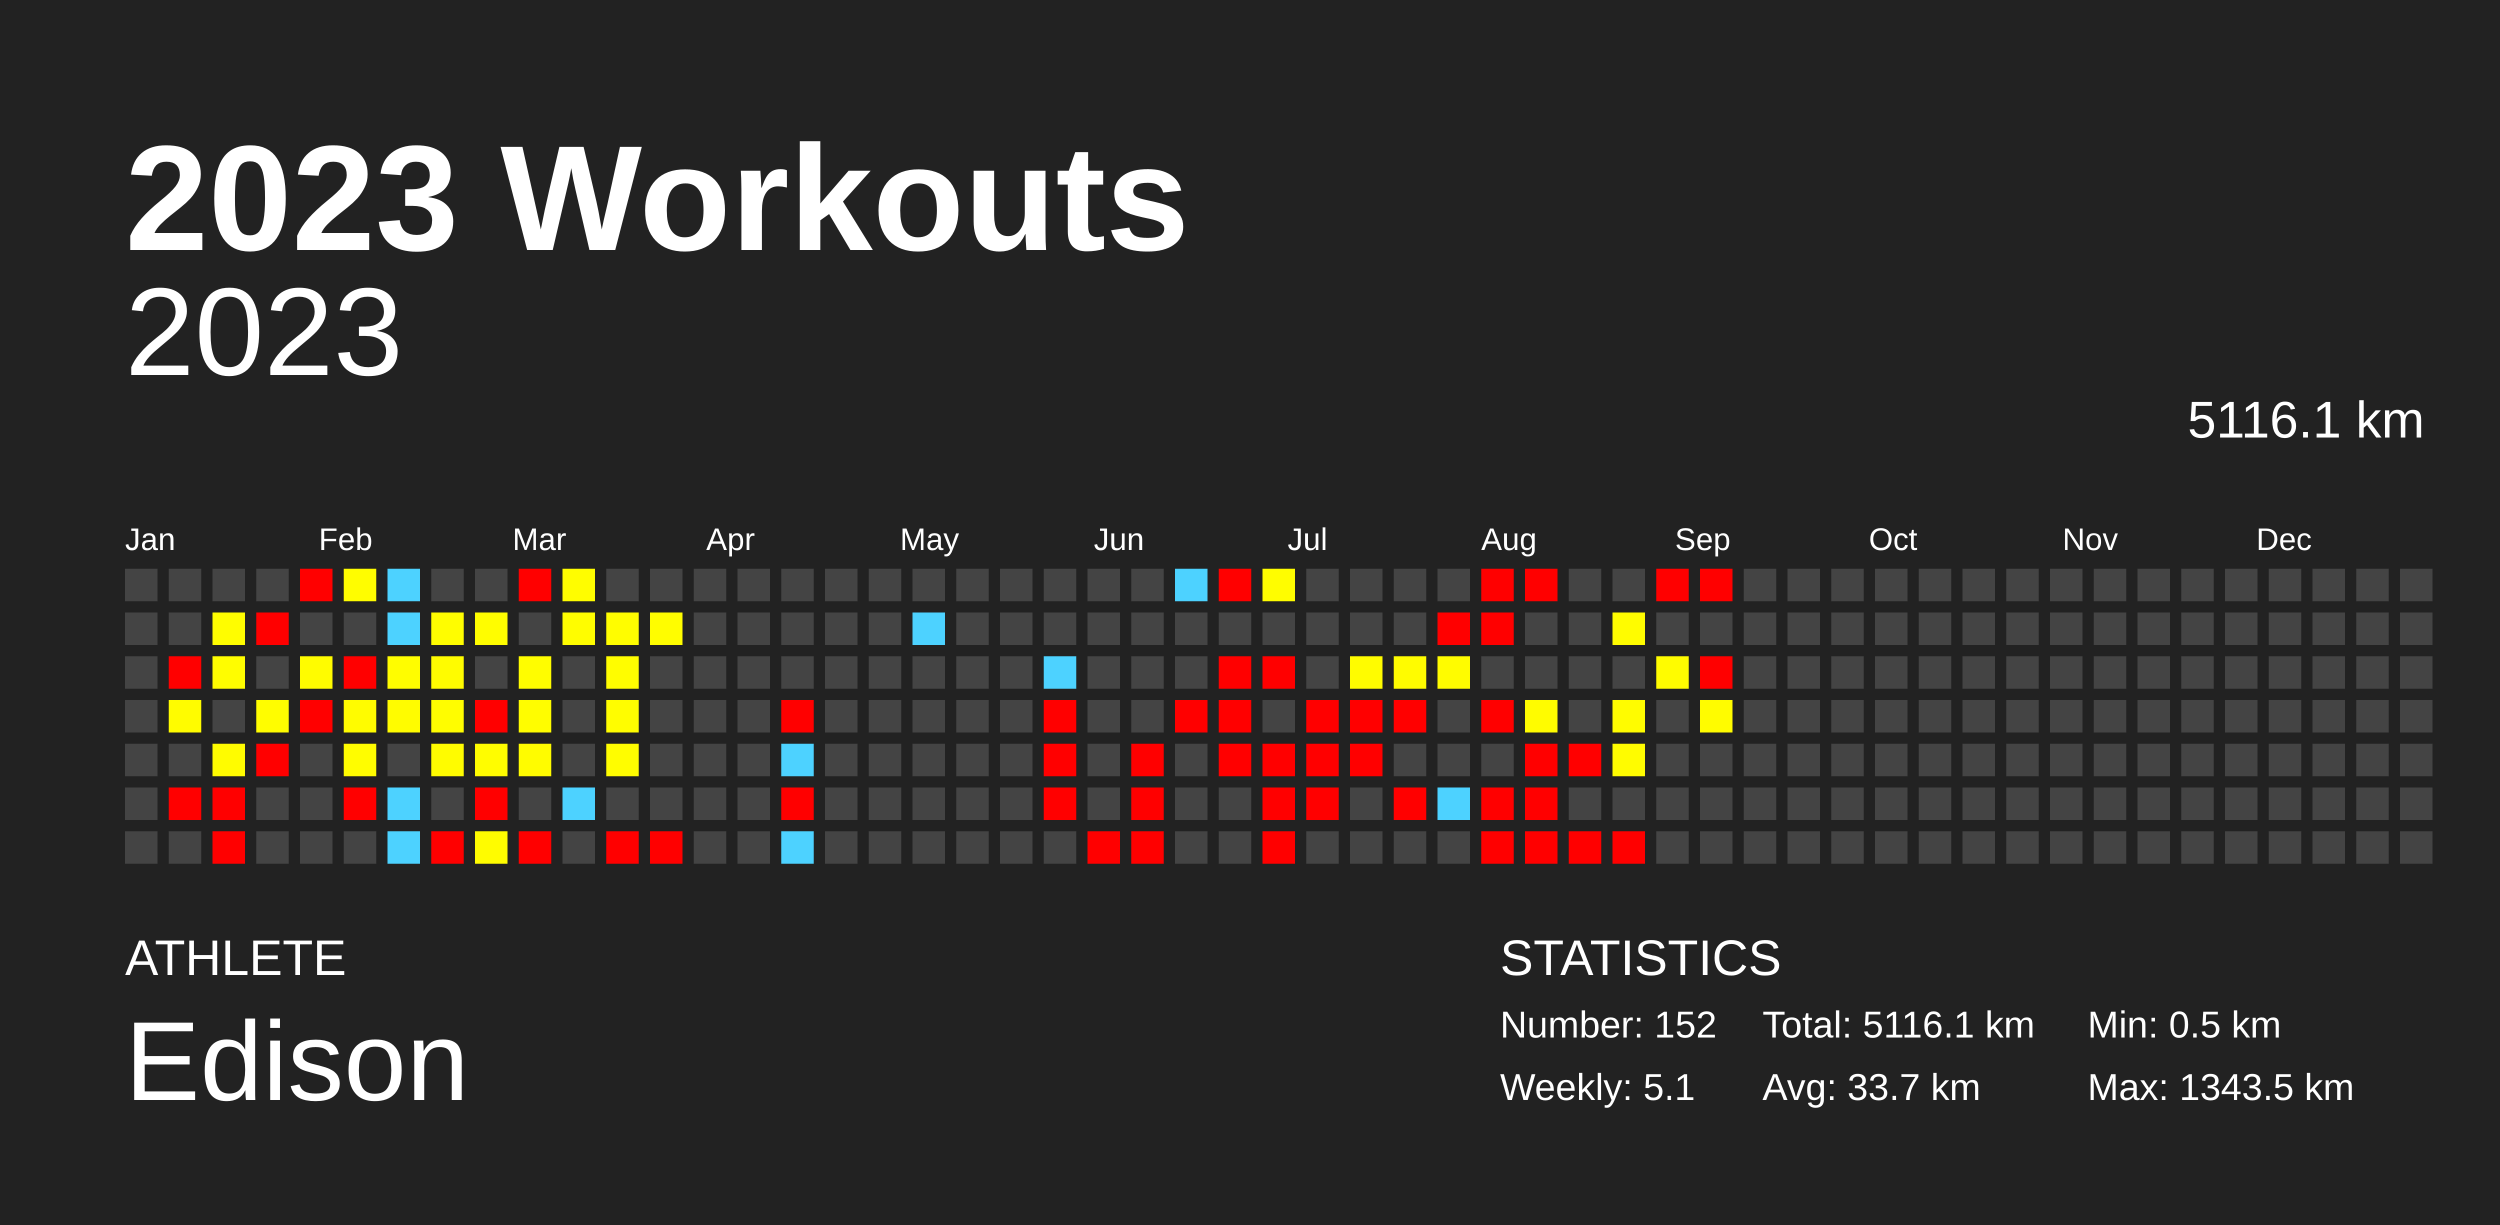
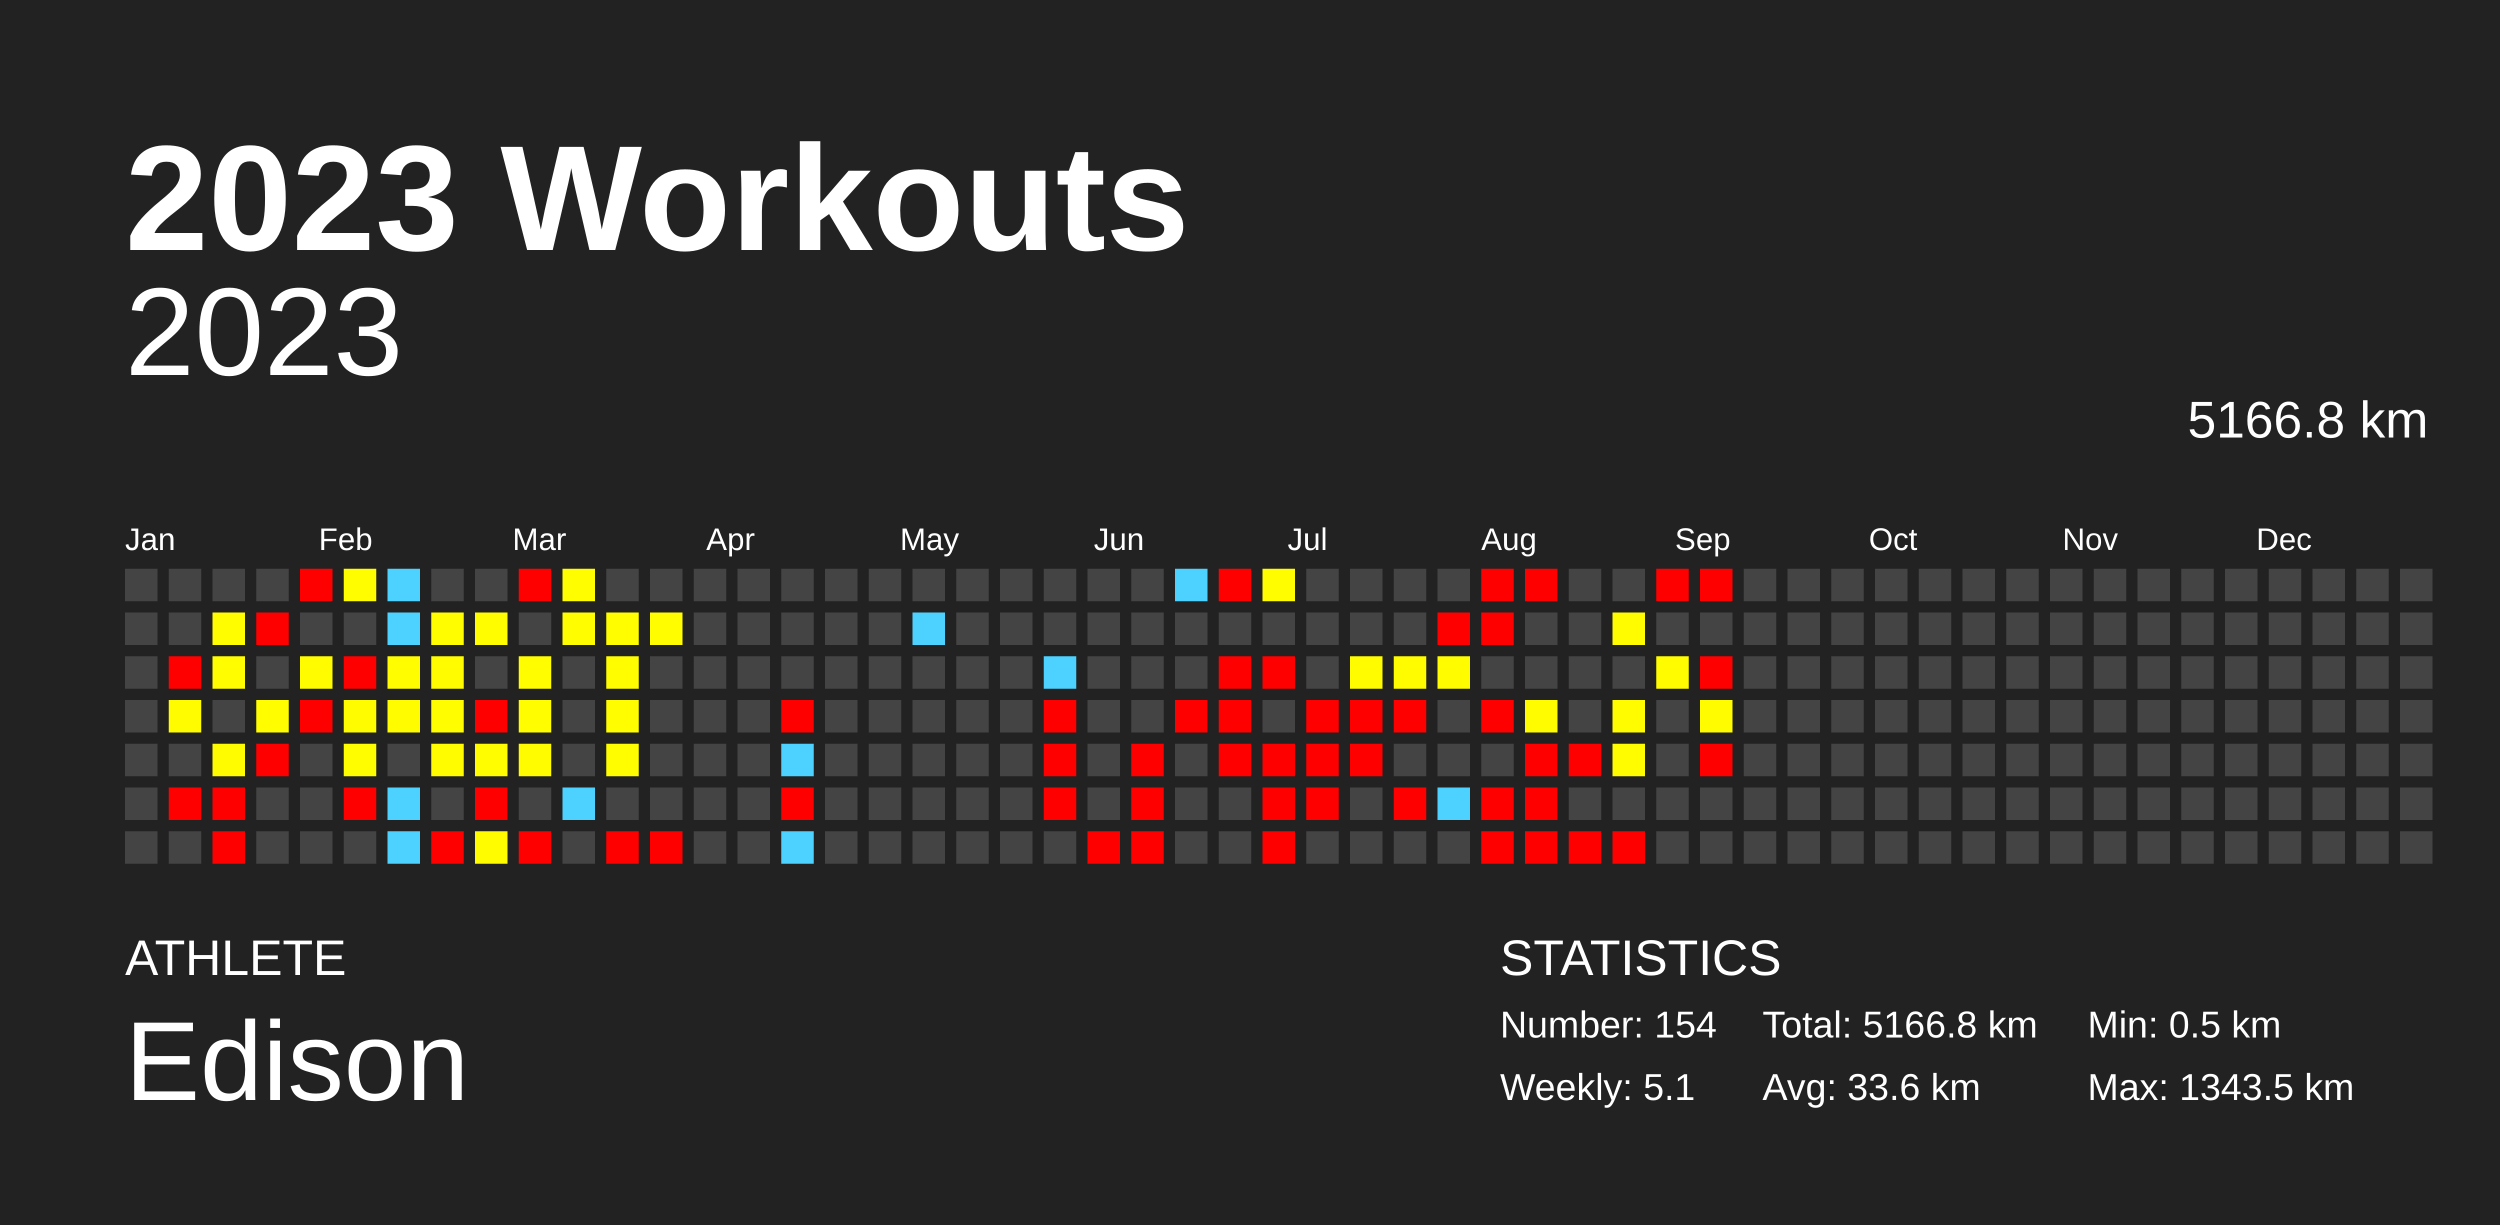
<svg xmlns="http://www.w3.org/2000/svg" baseProfile="full" height="98mm" version="1.1" viewBox="0,0,200,98" width="200mm">
  <defs />
  <rect fill="#222222" height="98" width="200" x="0" y="0" />
  <text fill="#FFFFFF" style="font-size:12px; font-family:Arial; font-weight:bold;" x="10" y="20">2023 Workouts</text>
  <text fill="#FFFFFF" style="font-size:4px; font-family:Arial" x="10" y="78">ATHLETE</text>
  <text fill="#FFFFFF" style="font-size:9px; font-family:Arial" x="10" y="88">Edison</text>
  <text fill="#FFFFFF" style="font-size:4px; font-family:Arial" x="120" y="78">STATISTICS</text>
-   <text fill="#FFFFFF" style="font-size:3px; font-family:Arial" x="120" y="83">Number: 152</text>
+   <text fill="#FFFFFF" style="font-size:3px; font-family:Arial" x="120" y="83">Number: 154</text>
  <text fill="#FFFFFF" style="font-size:3px; font-family:Arial" x="120" y="88">Weekly: 5.1</text>
-   <text fill="#FFFFFF" style="font-size:3px; font-family:Arial" x="141" y="83">Total: 5116.1 km</text>
-   <text fill="#FFFFFF" style="font-size:3px; font-family:Arial" x="141" y="88">Avg: 33.7 km</text>
+   <text fill="#FFFFFF" style="font-size:3px; font-family:Arial" x="141" y="83">Total: 5166.8 km</text>
+   <text fill="#FFFFFF" style="font-size:3px; font-family:Arial" x="141" y="88">Avg: 33.6 km</text>
  <text fill="#FFFFFF" style="font-size:3px; font-family:Arial" x="167" y="83">Min: 0.5 km</text>
  <text fill="#FFFFFF" style="font-size:3px; font-family:Arial" x="167" y="88">Max: 1343.5 km</text>
  <text alignment-baseline="hanging" fill="#FFFFFF" style="font-size:10.0px; font-family:Arial;" x="10" y="30">2023</text>
-   <text alignment-baseline="hanging" fill="#FFFFFF" style="font-size:4.125px; font-family:Arial;" x="175" y="35">5116.1 km</text>
+   <text alignment-baseline="hanging" fill="#FFFFFF" style="font-size:4.125px; font-family:Arial;" x="175" y="35">5166.8 km</text>
  <text fill="#FFFFFF" style="font-size:2.5px; font-family:Arial" x="10.0" y="44">Jan</text>
  <text fill="#FFFFFF" style="font-size:2.5px; font-family:Arial" x="25.5" y="44">Feb</text>
  <text fill="#FFFFFF" style="font-size:2.5px; font-family:Arial" x="41.0" y="44">Mar</text>
  <text fill="#FFFFFF" style="font-size:2.5px; font-family:Arial" x="56.5" y="44">Apr</text>
  <text fill="#FFFFFF" style="font-size:2.5px; font-family:Arial" x="72.0" y="44">May</text>
  <text fill="#FFFFFF" style="font-size:2.5px; font-family:Arial" x="87.5" y="44">Jun</text>
  <text fill="#FFFFFF" style="font-size:2.5px; font-family:Arial" x="103.0" y="44">Jul</text>
  <text fill="#FFFFFF" style="font-size:2.5px; font-family:Arial" x="118.5" y="44">Aug</text>
  <text fill="#FFFFFF" style="font-size:2.5px; font-family:Arial" x="134.0" y="44">Sep</text>
  <text fill="#FFFFFF" style="font-size:2.5px; font-family:Arial" x="149.5" y="44">Oct</text>
  <text fill="#FFFFFF" style="font-size:2.5px; font-family:Arial" x="165.0" y="44">Nov</text>
  <text fill="#FFFFFF" style="font-size:2.5px; font-family:Arial" x="180.5" y="44">Dec</text>
  <rect fill="#444444" height="2.6" width="2.6" x="10.0" y="45.5" />
  <rect fill="#444444" height="2.6" width="2.6" x="10.0" y="49.0" />
  <rect fill="#444444" height="2.6" width="2.6" x="10.0" y="52.5" />
  <rect fill="#444444" height="2.6" width="2.6" x="10.0" y="56.0" />
  <rect fill="#444444" height="2.6" width="2.6" x="10.0" y="59.5" />
  <rect fill="#444444" height="2.6" width="2.6" x="10.0" y="63.0" />
  <rect fill="#444444" height="2.6" width="2.6" x="10.0" y="66.5" />
  <rect fill="#444444" height="2.6" width="2.6" x="13.5" y="45.5" />
  <rect fill="#444444" height="2.6" width="2.6" x="13.5" y="49.0" />
  <rect fill="red" height="2.6" width="2.6" x="13.5" y="52.5" />
  <rect fill="#fffc00" height="2.6" width="2.6" x="13.5" y="56.0" />
  <rect fill="#444444" height="2.6" width="2.6" x="13.5" y="59.5" />
  <rect fill="red" height="2.6" width="2.6" x="13.5" y="63.0" />
  <rect fill="#444444" height="2.6" width="2.6" x="13.5" y="66.5" />
  <rect fill="#444444" height="2.6" width="2.6" x="17.0" y="45.5" />
  <rect fill="#fffd00" height="2.6" width="2.6" x="17.0" y="49.0" />
  <rect fill="#fffd00" height="2.6" width="2.6" x="17.0" y="52.5" />
  <rect fill="#444444" height="2.6" width="2.6" x="17.0" y="56.0" />
  <rect fill="#fffc00" height="2.6" width="2.6" x="17.0" y="59.5" />
  <rect fill="red" height="2.6" width="2.6" x="17.0" y="63.0" />
  <rect fill="red" height="2.6" width="2.6" x="17.0" y="66.5" />
  <rect fill="#444444" height="2.6" width="2.6" x="20.5" y="45.5" />
  <rect fill="red" height="2.6" width="2.6" x="20.5" y="49.0" />
  <rect fill="#444444" height="2.6" width="2.6" x="20.5" y="52.5" />
  <rect fill="#fffd00" height="2.6" width="2.6" x="20.5" y="56.0" />
  <rect fill="red" height="2.6" width="2.6" x="20.5" y="59.5" />
  <rect fill="#444444" height="2.6" width="2.6" x="20.5" y="63.0" />
  <rect fill="#444444" height="2.6" width="2.6" x="20.5" y="66.5" />
  <rect fill="red" height="2.6" width="2.6" x="24.0" y="45.5" />
  <rect fill="#444444" height="2.6" width="2.6" x="24.0" y="49.0" />
  <rect fill="#fffc00" height="2.6" width="2.6" x="24.0" y="52.5" />
  <rect fill="red" height="2.6" width="2.6" x="24.0" y="56.0" />
  <rect fill="#444444" height="2.6" width="2.6" x="24.0" y="59.5" />
  <rect fill="#444444" height="2.6" width="2.6" x="24.0" y="63.0" />
  <rect fill="#444444" height="2.6" width="2.6" x="24.0" y="66.5" />
  <rect fill="#fffd00" height="2.6" width="2.6" x="27.5" y="45.5" />
  <rect fill="#444444" height="2.6" width="2.6" x="27.5" y="49.0" />
  <rect fill="red" height="2.6" width="2.6" x="27.5" y="52.5" />
  <rect fill="#fffc00" height="2.6" width="2.6" x="27.5" y="56.0" />
  <rect fill="#fffd00" height="2.6" width="2.6" x="27.5" y="59.5" />
  <rect fill="red" height="2.6" width="2.6" x="27.5" y="63.0" />
  <rect fill="#444444" height="2.6" width="2.6" x="27.5" y="66.5" />
  <rect fill="#4dd2ff" height="2.6" width="2.6" x="31.0" y="45.5" />
  <rect fill="#4dd2ff" height="2.6" width="2.6" x="31.0" y="49.0" />
  <rect fill="#fffd00" height="2.6" width="2.6" x="31.0" y="52.5" />
  <rect fill="#fffc00" height="2.6" width="2.6" x="31.0" y="56.0" />
  <rect fill="#444444" height="2.6" width="2.6" x="31.0" y="59.5" />
  <rect fill="#4dd2ff" height="2.6" width="2.6" x="31.0" y="63.0" />
  <rect fill="#4dd2ff" height="2.6" width="2.6" x="31.0" y="66.5" />
  <rect fill="#444444" height="2.6" width="2.6" x="34.5" y="45.5" />
  <rect fill="#fffd00" height="2.6" width="2.6" x="34.5" y="49.0" />
  <rect fill="#fffc00" height="2.6" width="2.6" x="34.5" y="52.5" />
  <rect fill="#fffd00" height="2.6" width="2.6" x="34.5" y="56.0" />
  <rect fill="#fffc00" height="2.6" width="2.6" x="34.5" y="59.5" />
  <rect fill="#444444" height="2.6" width="2.6" x="34.5" y="63.0" />
  <rect fill="red" height="2.6" width="2.6" x="34.5" y="66.5" />
  <rect fill="#444444" height="2.6" width="2.6" x="38.0" y="45.5" />
  <rect fill="#fffd00" height="2.6" width="2.6" x="38.0" y="49.0" />
  <rect fill="#444444" height="2.6" width="2.6" x="38.0" y="52.5" />
  <rect fill="red" height="2.6" width="2.6" x="38.0" y="56.0" />
  <rect fill="#fffd00" height="2.6" width="2.6" x="38.0" y="59.5" />
  <rect fill="red" height="2.6" width="2.6" x="38.0" y="63.0" />
  <rect fill="#fffc00" height="2.6" width="2.6" x="38.0" y="66.5" />
  <rect fill="red" height="2.6" width="2.6" x="41.5" y="45.5" />
  <rect fill="#444444" height="2.6" width="2.6" x="41.5" y="49.0" />
  <rect fill="#fffd00" height="2.6" width="2.6" x="41.5" y="52.5" />
  <rect fill="#fffd00" height="2.6" width="2.6" x="41.5" y="56.0" />
  <rect fill="#fffc00" height="2.6" width="2.6" x="41.5" y="59.5" />
  <rect fill="#444444" height="2.6" width="2.6" x="41.5" y="63.0" />
  <rect fill="red" height="2.6" width="2.6" x="41.5" y="66.5" />
  <rect fill="#fffd00" height="2.6" width="2.6" x="45.0" y="45.5" />
  <rect fill="#fffd00" height="2.6" width="2.6" x="45.0" y="49.0" />
  <rect fill="#444444" height="2.6" width="2.6" x="45.0" y="52.5" />
  <rect fill="#444444" height="2.6" width="2.6" x="45.0" y="56.0" />
  <rect fill="#444444" height="2.6" width="2.6" x="45.0" y="59.5" />
  <rect fill="#4dd2ff" height="2.6" width="2.6" x="45.0" y="63.0" />
  <rect fill="#444444" height="2.6" width="2.6" x="45.0" y="66.5" />
  <rect fill="#444444" height="2.6" width="2.6" x="48.5" y="45.5" />
  <rect fill="#fffd00" height="2.6" width="2.6" x="48.5" y="49.0" />
  <rect fill="#fffd00" height="2.6" width="2.6" x="48.5" y="52.5" />
  <rect fill="#fffd00" height="2.6" width="2.6" x="48.5" y="56.0" />
  <rect fill="#fffd00" height="2.6" width="2.6" x="48.5" y="59.5" />
  <rect fill="#444444" height="2.6" width="2.6" x="48.5" y="63.0" />
  <rect fill="red" height="2.6" width="2.6" x="48.5" y="66.5" />
  <rect fill="#444444" height="2.6" width="2.6" x="52.0" y="45.5" />
  <rect fill="#fffd00" height="2.6" width="2.6" x="52.0" y="49.0" />
  <rect fill="#444444" height="2.6" width="2.6" x="52.0" y="52.5" />
  <rect fill="#444444" height="2.6" width="2.6" x="52.0" y="56.0" />
  <rect fill="#444444" height="2.6" width="2.6" x="52.0" y="59.5" />
  <rect fill="#444444" height="2.6" width="2.6" x="52.0" y="63.0" />
  <rect fill="red" height="2.6" width="2.6" x="52.0" y="66.5" />
  <rect fill="#444444" height="2.6" width="2.6" x="55.5" y="45.5" />
  <rect fill="#444444" height="2.6" width="2.6" x="55.5" y="49.0" />
  <rect fill="#444444" height="2.6" width="2.6" x="55.5" y="52.5" />
  <rect fill="#444444" height="2.6" width="2.6" x="55.5" y="56.0" />
  <rect fill="#444444" height="2.6" width="2.6" x="55.5" y="59.5" />
  <rect fill="#444444" height="2.6" width="2.6" x="55.5" y="63.0" />
  <rect fill="#444444" height="2.6" width="2.6" x="55.5" y="66.5" />
  <rect fill="#444444" height="2.6" width="2.6" x="59.0" y="45.5" />
  <rect fill="#444444" height="2.6" width="2.6" x="59.0" y="49.0" />
  <rect fill="#444444" height="2.6" width="2.6" x="59.0" y="52.5" />
  <rect fill="#444444" height="2.6" width="2.6" x="59.0" y="56.0" />
  <rect fill="#444444" height="2.6" width="2.6" x="59.0" y="59.5" />
  <rect fill="#444444" height="2.6" width="2.6" x="59.0" y="63.0" />
  <rect fill="#444444" height="2.6" width="2.6" x="59.0" y="66.5" />
  <rect fill="#444444" height="2.6" width="2.6" x="62.5" y="45.5" />
  <rect fill="#444444" height="2.6" width="2.6" x="62.5" y="49.0" />
  <rect fill="#444444" height="2.6" width="2.6" x="62.5" y="52.5" />
  <rect fill="red" height="2.6" width="2.6" x="62.5" y="56.0" />
  <rect fill="#4dd2ff" height="2.6" width="2.6" x="62.5" y="59.5" />
  <rect fill="red" height="2.6" width="2.6" x="62.5" y="63.0" />
  <rect fill="#4dd2ff" height="2.6" width="2.6" x="62.5" y="66.5" />
  <rect fill="#444444" height="2.6" width="2.6" x="66.0" y="45.5" />
  <rect fill="#444444" height="2.6" width="2.6" x="66.0" y="49.0" />
  <rect fill="#444444" height="2.6" width="2.6" x="66.0" y="52.5" />
  <rect fill="#444444" height="2.6" width="2.6" x="66.0" y="56.0" />
  <rect fill="#444444" height="2.6" width="2.6" x="66.0" y="59.5" />
  <rect fill="#444444" height="2.6" width="2.6" x="66.0" y="63.0" />
  <rect fill="#444444" height="2.6" width="2.6" x="66.0" y="66.5" />
  <rect fill="#444444" height="2.6" width="2.6" x="69.5" y="45.5" />
  <rect fill="#444444" height="2.6" width="2.6" x="69.5" y="49.0" />
  <rect fill="#444444" height="2.6" width="2.6" x="69.5" y="52.5" />
  <rect fill="#444444" height="2.6" width="2.6" x="69.5" y="56.0" />
  <rect fill="#444444" height="2.6" width="2.6" x="69.5" y="59.5" />
  <rect fill="#444444" height="2.6" width="2.6" x="69.5" y="63.0" />
  <rect fill="#444444" height="2.6" width="2.6" x="69.5" y="66.5" />
  <rect fill="#444444" height="2.6" width="2.6" x="73.0" y="45.5" />
  <rect fill="#4dd2ff" height="2.6" width="2.6" x="73.0" y="49.0" />
  <rect fill="#444444" height="2.6" width="2.6" x="73.0" y="52.5" />
  <rect fill="#444444" height="2.6" width="2.6" x="73.0" y="56.0" />
  <rect fill="#444444" height="2.6" width="2.6" x="73.0" y="59.5" />
  <rect fill="#444444" height="2.6" width="2.6" x="73.0" y="63.0" />
  <rect fill="#444444" height="2.6" width="2.6" x="73.0" y="66.5" />
  <rect fill="#444444" height="2.6" width="2.6" x="76.5" y="45.5" />
  <rect fill="#444444" height="2.6" width="2.6" x="76.5" y="49.0" />
  <rect fill="#444444" height="2.6" width="2.6" x="76.5" y="52.5" />
  <rect fill="#444444" height="2.6" width="2.6" x="76.5" y="56.0" />
  <rect fill="#444444" height="2.6" width="2.6" x="76.5" y="59.5" />
  <rect fill="#444444" height="2.6" width="2.6" x="76.5" y="63.0" />
  <rect fill="#444444" height="2.6" width="2.6" x="76.5" y="66.5" />
  <rect fill="#444444" height="2.6" width="2.6" x="80.0" y="45.5" />
  <rect fill="#444444" height="2.6" width="2.6" x="80.0" y="49.0" />
  <rect fill="#444444" height="2.6" width="2.6" x="80.0" y="52.5" />
  <rect fill="#444444" height="2.6" width="2.6" x="80.0" y="56.0" />
  <rect fill="#444444" height="2.6" width="2.6" x="80.0" y="59.5" />
  <rect fill="#444444" height="2.6" width="2.6" x="80.0" y="63.0" />
  <rect fill="#444444" height="2.6" width="2.6" x="80.0" y="66.5" />
  <rect fill="#444444" height="2.6" width="2.6" x="83.5" y="45.5" />
  <rect fill="#444444" height="2.6" width="2.6" x="83.5" y="49.0" />
  <rect fill="#4dd2ff" height="2.6" width="2.6" x="83.5" y="52.5" />
  <rect fill="red" height="2.6" width="2.6" x="83.5" y="56.0" />
  <rect fill="red" height="2.6" width="2.6" x="83.5" y="59.5" />
  <rect fill="red" height="2.6" width="2.6" x="83.5" y="63.0" />
  <rect fill="#444444" height="2.6" width="2.6" x="83.5" y="66.5" />
  <rect fill="#444444" height="2.6" width="2.6" x="87.0" y="45.5" />
  <rect fill="#444444" height="2.6" width="2.6" x="87.0" y="49.0" />
  <rect fill="#444444" height="2.6" width="2.6" x="87.0" y="52.5" />
  <rect fill="#444444" height="2.6" width="2.6" x="87.0" y="56.0" />
  <rect fill="#444444" height="2.6" width="2.6" x="87.0" y="59.5" />
  <rect fill="#444444" height="2.6" width="2.6" x="87.0" y="63.0" />
  <rect fill="red" height="2.6" width="2.6" x="87.0" y="66.5" />
  <rect fill="#444444" height="2.6" width="2.6" x="90.5" y="45.5" />
  <rect fill="#444444" height="2.6" width="2.6" x="90.5" y="49.0" />
  <rect fill="#444444" height="2.6" width="2.6" x="90.5" y="52.5" />
  <rect fill="#444444" height="2.6" width="2.6" x="90.5" y="56.0" />
  <rect fill="red" height="2.6" width="2.6" x="90.5" y="59.5" />
  <rect fill="red" height="2.6" width="2.6" x="90.5" y="63.0" />
  <rect fill="red" height="2.6" width="2.6" x="90.5" y="66.5" />
  <rect fill="#4dd2ff" height="2.6" width="2.6" x="94.0" y="45.5" />
  <rect fill="#444444" height="2.6" width="2.6" x="94.0" y="49.0" />
  <rect fill="#444444" height="2.6" width="2.6" x="94.0" y="52.5" />
  <rect fill="red" height="2.6" width="2.6" x="94.0" y="56.0" />
  <rect fill="#444444" height="2.6" width="2.6" x="94.0" y="59.5" />
  <rect fill="#444444" height="2.6" width="2.6" x="94.0" y="63.0" />
  <rect fill="#444444" height="2.6" width="2.6" x="94.0" y="66.5" />
  <rect fill="red" height="2.6" width="2.6" x="97.5" y="45.5" />
  <rect fill="#444444" height="2.6" width="2.6" x="97.5" y="49.0" />
  <rect fill="red" height="2.6" width="2.6" x="97.5" y="52.5" />
  <rect fill="red" height="2.6" width="2.6" x="97.5" y="56.0" />
  <rect fill="red" height="2.6" width="2.6" x="97.5" y="59.5" />
  <rect fill="#444444" height="2.6" width="2.6" x="97.5" y="63.0" />
  <rect fill="#444444" height="2.6" width="2.6" x="97.5" y="66.5" />
  <rect fill="#fffd00" height="2.6" width="2.6" x="101.0" y="45.5" />
  <rect fill="#444444" height="2.6" width="2.6" x="101.0" y="49.0" />
  <rect fill="red" height="2.6" width="2.6" x="101.0" y="52.5" />
  <rect fill="#444444" height="2.6" width="2.6" x="101.0" y="56.0" />
  <rect fill="red" height="2.6" width="2.6" x="101.0" y="59.5" />
  <rect fill="red" height="2.6" width="2.6" x="101.0" y="63.0" />
  <rect fill="red" height="2.6" width="2.6" x="101.0" y="66.5" />
  <rect fill="#444444" height="2.6" width="2.6" x="104.5" y="45.5" />
  <rect fill="#444444" height="2.6" width="2.6" x="104.5" y="49.0" />
  <rect fill="#444444" height="2.6" width="2.6" x="104.5" y="52.5" />
  <rect fill="red" height="2.6" width="2.6" x="104.5" y="56.0" />
  <rect fill="red" height="2.6" width="2.6" x="104.5" y="59.5" />
  <rect fill="red" height="2.6" width="2.6" x="104.5" y="63.0" />
  <rect fill="#444444" height="2.6" width="2.6" x="104.5" y="66.5" />
  <rect fill="#444444" height="2.6" width="2.6" x="108.0" y="45.5" />
  <rect fill="#444444" height="2.6" width="2.6" x="108.0" y="49.0" />
  <rect fill="#fffc00" height="2.6" width="2.6" x="108.0" y="52.5" />
  <rect fill="red" height="2.6" width="2.6" x="108.0" y="56.0" />
  <rect fill="red" height="2.6" width="2.6" x="108.0" y="59.5" />
  <rect fill="#444444" height="2.6" width="2.6" x="108.0" y="63.0" />
  <rect fill="#444444" height="2.6" width="2.6" x="108.0" y="66.5" />
  <rect fill="#444444" height="2.6" width="2.6" x="111.5" y="45.5" />
  <rect fill="#444444" height="2.6" width="2.6" x="111.5" y="49.0" />
  <rect fill="#fffc00" height="2.6" width="2.6" x="111.5" y="52.5" />
  <rect fill="red" height="2.6" width="2.6" x="111.5" y="56.0" />
  <rect fill="#444444" height="2.6" width="2.6" x="111.5" y="59.5" />
  <rect fill="red" height="2.6" width="2.6" x="111.5" y="63.0" />
  <rect fill="#444444" height="2.6" width="2.6" x="111.5" y="66.5" />
  <rect fill="#444444" height="2.6" width="2.6" x="115.0" y="45.5" />
  <rect fill="red" height="2.6" width="2.6" x="115.0" y="49.0" />
  <rect fill="#fffc00" height="2.6" width="2.6" x="115.0" y="52.5" />
  <rect fill="#444444" height="2.6" width="2.6" x="115.0" y="56.0" />
  <rect fill="#444444" height="2.6" width="2.6" x="115.0" y="59.5" />
  <rect fill="#4dd2ff" height="2.6" width="2.6" x="115.0" y="63.0" />
  <rect fill="#444444" height="2.6" width="2.6" x="115.0" y="66.5" />
  <rect fill="red" height="2.6" width="2.6" x="118.5" y="45.5" />
  <rect fill="red" height="2.6" width="2.6" x="118.5" y="49.0" />
  <rect fill="#444444" height="2.6" width="2.6" x="118.5" y="52.5" />
  <rect fill="red" height="2.6" width="2.6" x="118.5" y="56.0" />
  <rect fill="#444444" height="2.6" width="2.6" x="118.5" y="59.5" />
  <rect fill="red" height="2.6" width="2.6" x="118.5" y="63.0" />
  <rect fill="red" height="2.6" width="2.6" x="118.5" y="66.5" />
  <rect fill="red" height="2.6" width="2.6" x="122.0" y="45.5" />
  <rect fill="#444444" height="2.6" width="2.6" x="122.0" y="49.0" />
  <rect fill="#444444" height="2.6" width="2.6" x="122.0" y="52.5" />
  <rect fill="#fffc00" height="2.6" width="2.6" x="122.0" y="56.0" />
  <rect fill="red" height="2.6" width="2.6" x="122.0" y="59.5" />
  <rect fill="red" height="2.6" width="2.6" x="122.0" y="63.0" />
  <rect fill="red" height="2.6" width="2.6" x="122.0" y="66.5" />
  <rect fill="#444444" height="2.6" width="2.6" x="125.5" y="45.5" />
  <rect fill="#444444" height="2.6" width="2.6" x="125.5" y="49.0" />
  <rect fill="#444444" height="2.6" width="2.6" x="125.5" y="52.5" />
  <rect fill="#444444" height="2.6" width="2.6" x="125.5" y="56.0" />
  <rect fill="red" height="2.6" width="2.6" x="125.5" y="59.5" />
  <rect fill="#444444" height="2.6" width="2.6" x="125.5" y="63.0" />
  <rect fill="red" height="2.6" width="2.6" x="125.5" y="66.5" />
  <rect fill="#444444" height="2.6" width="2.6" x="129.0" y="45.5" />
  <rect fill="#fffc00" height="2.6" width="2.6" x="129.0" y="49.0" />
  <rect fill="#444444" height="2.6" width="2.6" x="129.0" y="52.5" />
  <rect fill="#fffc00" height="2.6" width="2.6" x="129.0" y="56.0" />
  <rect fill="#fffc00" height="2.6" width="2.6" x="129.0" y="59.5" />
  <rect fill="#444444" height="2.6" width="2.6" x="129.0" y="63.0" />
  <rect fill="red" height="2.6" width="2.6" x="129.0" y="66.5" />
  <rect fill="red" height="2.6" width="2.6" x="132.5" y="45.5" />
  <rect fill="#444444" height="2.6" width="2.6" x="132.5" y="49.0" />
  <rect fill="#fffc00" height="2.6" width="2.6" x="132.5" y="52.5" />
  <rect fill="#444444" height="2.6" width="2.6" x="132.5" y="56.0" />
  <rect fill="#444444" height="2.6" width="2.6" x="132.5" y="59.5" />
  <rect fill="#444444" height="2.6" width="2.6" x="132.5" y="63.0" />
  <rect fill="#444444" height="2.6" width="2.6" x="132.5" y="66.5" />
  <rect fill="red" height="2.6" width="2.6" x="136.0" y="45.5" />
  <rect fill="#444444" height="2.6" width="2.6" x="136.0" y="49.0" />
  <rect fill="red" height="2.6" width="2.6" x="136.0" y="52.5" />
  <rect fill="#fffc00" height="2.6" width="2.6" x="136.0" y="56.0" />
-   <rect fill="#444444" height="2.6" width="2.6" x="136.0" y="59.5" />
+   <rect fill="red" height="2.6" width="2.6" x="136.0" y="59.5" />
  <rect fill="#444444" height="2.6" width="2.6" x="136.0" y="63.0" />
  <rect fill="#444444" height="2.6" width="2.6" x="136.0" y="66.5" />
  <rect fill="#444444" height="2.6" width="2.6" x="139.5" y="45.5" />
  <rect fill="#444444" height="2.6" width="2.6" x="139.5" y="49.0" />
  <rect fill="#444444" height="2.6" width="2.6" x="139.5" y="52.5" />
  <rect fill="#444444" height="2.6" width="2.6" x="139.5" y="56.0" />
  <rect fill="#444444" height="2.6" width="2.6" x="139.5" y="59.5" />
  <rect fill="#444444" height="2.6" width="2.6" x="139.5" y="63.0" />
  <rect fill="#444444" height="2.6" width="2.6" x="139.5" y="66.5" />
  <rect fill="#444444" height="2.6" width="2.6" x="143.0" y="45.5" />
  <rect fill="#444444" height="2.6" width="2.6" x="143.0" y="49.0" />
  <rect fill="#444444" height="2.6" width="2.6" x="143.0" y="52.5" />
  <rect fill="#444444" height="2.6" width="2.6" x="143.0" y="56.0" />
  <rect fill="#444444" height="2.6" width="2.6" x="143.0" y="59.5" />
  <rect fill="#444444" height="2.6" width="2.6" x="143.0" y="63.0" />
  <rect fill="#444444" height="2.6" width="2.6" x="143.0" y="66.5" />
  <rect fill="#444444" height="2.6" width="2.6" x="146.5" y="45.5" />
  <rect fill="#444444" height="2.6" width="2.6" x="146.5" y="49.0" />
  <rect fill="#444444" height="2.6" width="2.6" x="146.5" y="52.5" />
  <rect fill="#444444" height="2.6" width="2.6" x="146.5" y="56.0" />
  <rect fill="#444444" height="2.6" width="2.6" x="146.5" y="59.5" />
  <rect fill="#444444" height="2.6" width="2.6" x="146.5" y="63.0" />
  <rect fill="#444444" height="2.6" width="2.6" x="146.5" y="66.5" />
  <rect fill="#444444" height="2.6" width="2.6" x="150.0" y="45.5" />
  <rect fill="#444444" height="2.6" width="2.6" x="150.0" y="49.0" />
  <rect fill="#444444" height="2.6" width="2.6" x="150.0" y="52.5" />
  <rect fill="#444444" height="2.6" width="2.6" x="150.0" y="56.0" />
  <rect fill="#444444" height="2.6" width="2.6" x="150.0" y="59.5" />
  <rect fill="#444444" height="2.6" width="2.6" x="150.0" y="63.0" />
  <rect fill="#444444" height="2.6" width="2.6" x="150.0" y="66.5" />
  <rect fill="#444444" height="2.6" width="2.6" x="153.5" y="45.5" />
  <rect fill="#444444" height="2.6" width="2.6" x="153.5" y="49.0" />
  <rect fill="#444444" height="2.6" width="2.6" x="153.5" y="52.5" />
  <rect fill="#444444" height="2.6" width="2.6" x="153.5" y="56.0" />
  <rect fill="#444444" height="2.6" width="2.6" x="153.5" y="59.5" />
  <rect fill="#444444" height="2.6" width="2.6" x="153.5" y="63.0" />
  <rect fill="#444444" height="2.6" width="2.6" x="153.5" y="66.5" />
  <rect fill="#444444" height="2.6" width="2.6" x="157.0" y="45.5" />
  <rect fill="#444444" height="2.6" width="2.6" x="157.0" y="49.0" />
  <rect fill="#444444" height="2.6" width="2.6" x="157.0" y="52.5" />
  <rect fill="#444444" height="2.6" width="2.6" x="157.0" y="56.0" />
  <rect fill="#444444" height="2.6" width="2.6" x="157.0" y="59.5" />
  <rect fill="#444444" height="2.6" width="2.6" x="157.0" y="63.0" />
  <rect fill="#444444" height="2.6" width="2.6" x="157.0" y="66.5" />
  <rect fill="#444444" height="2.6" width="2.6" x="160.5" y="45.5" />
  <rect fill="#444444" height="2.6" width="2.6" x="160.5" y="49.0" />
  <rect fill="#444444" height="2.6" width="2.6" x="160.5" y="52.5" />
  <rect fill="#444444" height="2.6" width="2.6" x="160.5" y="56.0" />
  <rect fill="#444444" height="2.6" width="2.6" x="160.5" y="59.5" />
  <rect fill="#444444" height="2.6" width="2.6" x="160.5" y="63.0" />
  <rect fill="#444444" height="2.6" width="2.6" x="160.5" y="66.5" />
  <rect fill="#444444" height="2.6" width="2.6" x="164.0" y="45.5" />
  <rect fill="#444444" height="2.6" width="2.6" x="164.0" y="49.0" />
  <rect fill="#444444" height="2.6" width="2.6" x="164.0" y="52.5" />
  <rect fill="#444444" height="2.6" width="2.6" x="164.0" y="56.0" />
  <rect fill="#444444" height="2.6" width="2.6" x="164.0" y="59.5" />
  <rect fill="#444444" height="2.6" width="2.6" x="164.0" y="63.0" />
  <rect fill="#444444" height="2.6" width="2.6" x="164.0" y="66.5" />
  <rect fill="#444444" height="2.6" width="2.6" x="167.5" y="45.5" />
  <rect fill="#444444" height="2.6" width="2.6" x="167.5" y="49.0" />
  <rect fill="#444444" height="2.6" width="2.6" x="167.5" y="52.5" />
  <rect fill="#444444" height="2.6" width="2.6" x="167.5" y="56.0" />
  <rect fill="#444444" height="2.6" width="2.6" x="167.5" y="59.5" />
  <rect fill="#444444" height="2.6" width="2.6" x="167.5" y="63.0" />
  <rect fill="#444444" height="2.6" width="2.6" x="167.5" y="66.5" />
  <rect fill="#444444" height="2.6" width="2.6" x="171.0" y="45.5" />
  <rect fill="#444444" height="2.6" width="2.6" x="171.0" y="49.0" />
  <rect fill="#444444" height="2.6" width="2.6" x="171.0" y="52.5" />
  <rect fill="#444444" height="2.6" width="2.6" x="171.0" y="56.0" />
  <rect fill="#444444" height="2.6" width="2.6" x="171.0" y="59.5" />
  <rect fill="#444444" height="2.6" width="2.6" x="171.0" y="63.0" />
  <rect fill="#444444" height="2.6" width="2.6" x="171.0" y="66.5" />
  <rect fill="#444444" height="2.6" width="2.6" x="174.5" y="45.5" />
  <rect fill="#444444" height="2.6" width="2.6" x="174.5" y="49.0" />
  <rect fill="#444444" height="2.6" width="2.6" x="174.5" y="52.5" />
  <rect fill="#444444" height="2.6" width="2.6" x="174.5" y="56.0" />
  <rect fill="#444444" height="2.6" width="2.6" x="174.5" y="59.5" />
  <rect fill="#444444" height="2.6" width="2.6" x="174.5" y="63.0" />
  <rect fill="#444444" height="2.6" width="2.6" x="174.5" y="66.5" />
  <rect fill="#444444" height="2.6" width="2.6" x="178.0" y="45.5" />
  <rect fill="#444444" height="2.6" width="2.6" x="178.0" y="49.0" />
  <rect fill="#444444" height="2.6" width="2.6" x="178.0" y="52.5" />
  <rect fill="#444444" height="2.6" width="2.6" x="178.0" y="56.0" />
  <rect fill="#444444" height="2.6" width="2.6" x="178.0" y="59.5" />
  <rect fill="#444444" height="2.6" width="2.6" x="178.0" y="63.0" />
  <rect fill="#444444" height="2.6" width="2.6" x="178.0" y="66.5" />
  <rect fill="#444444" height="2.6" width="2.6" x="181.5" y="45.5" />
  <rect fill="#444444" height="2.6" width="2.6" x="181.5" y="49.0" />
  <rect fill="#444444" height="2.6" width="2.6" x="181.5" y="52.5" />
  <rect fill="#444444" height="2.6" width="2.6" x="181.5" y="56.0" />
  <rect fill="#444444" height="2.6" width="2.6" x="181.5" y="59.5" />
  <rect fill="#444444" height="2.6" width="2.6" x="181.5" y="63.0" />
  <rect fill="#444444" height="2.6" width="2.6" x="181.5" y="66.5" />
  <rect fill="#444444" height="2.6" width="2.6" x="185.0" y="45.5" />
  <rect fill="#444444" height="2.6" width="2.6" x="185.0" y="49.0" />
  <rect fill="#444444" height="2.6" width="2.6" x="185.0" y="52.5" />
  <rect fill="#444444" height="2.6" width="2.6" x="185.0" y="56.0" />
  <rect fill="#444444" height="2.6" width="2.6" x="185.0" y="59.5" />
  <rect fill="#444444" height="2.6" width="2.6" x="185.0" y="63.0" />
  <rect fill="#444444" height="2.6" width="2.6" x="185.0" y="66.5" />
  <rect fill="#444444" height="2.6" width="2.6" x="188.5" y="45.5" />
  <rect fill="#444444" height="2.6" width="2.6" x="188.5" y="49.0" />
  <rect fill="#444444" height="2.6" width="2.6" x="188.5" y="52.5" />
  <rect fill="#444444" height="2.6" width="2.6" x="188.5" y="56.0" />
  <rect fill="#444444" height="2.6" width="2.6" x="188.5" y="59.5" />
  <rect fill="#444444" height="2.6" width="2.6" x="188.5" y="63.0" />
  <rect fill="#444444" height="2.6" width="2.6" x="188.5" y="66.5" />
  <rect fill="#444444" height="2.6" width="2.6" x="192.0" y="45.5" />
  <rect fill="#444444" height="2.6" width="2.6" x="192.0" y="49.0" />
  <rect fill="#444444" height="2.6" width="2.6" x="192.0" y="52.5" />
  <rect fill="#444444" height="2.6" width="2.6" x="192.0" y="56.0" />
  <rect fill="#444444" height="2.6" width="2.6" x="192.0" y="59.5" />
  <rect fill="#444444" height="2.6" width="2.6" x="192.0" y="63.0" />
  <rect fill="#444444" height="2.6" width="2.6" x="192.0" y="66.5" />
</svg>
